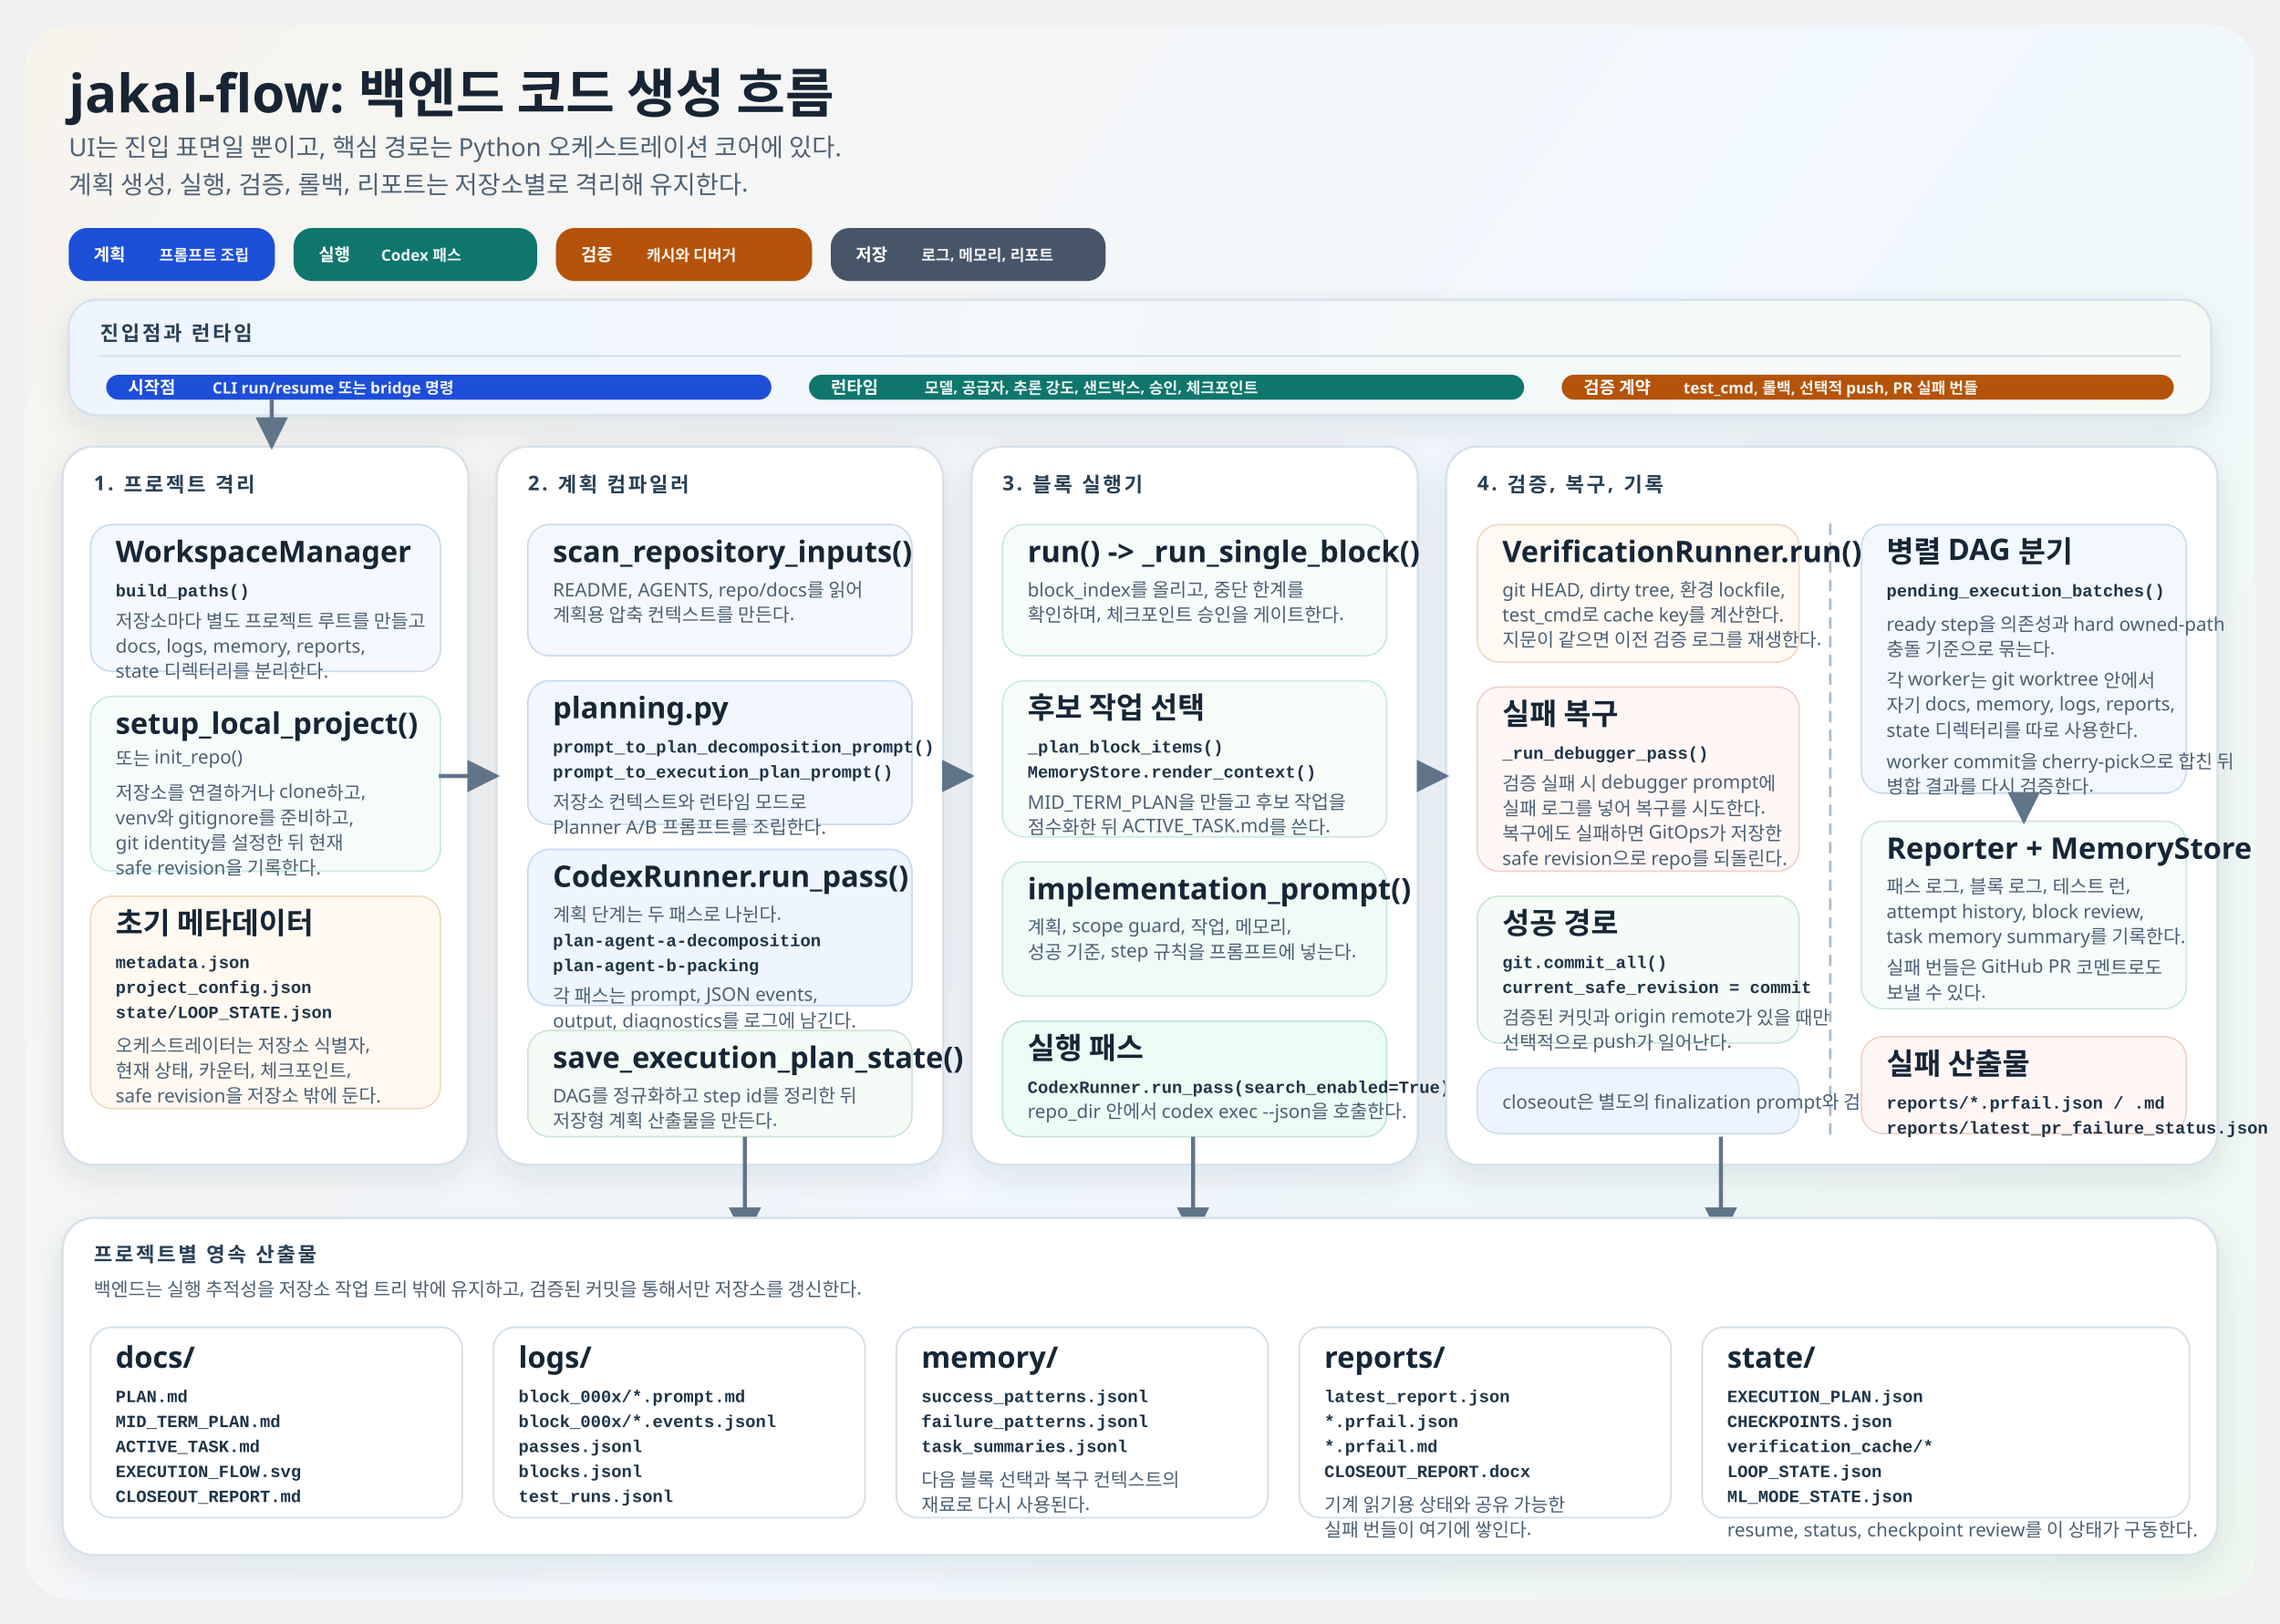
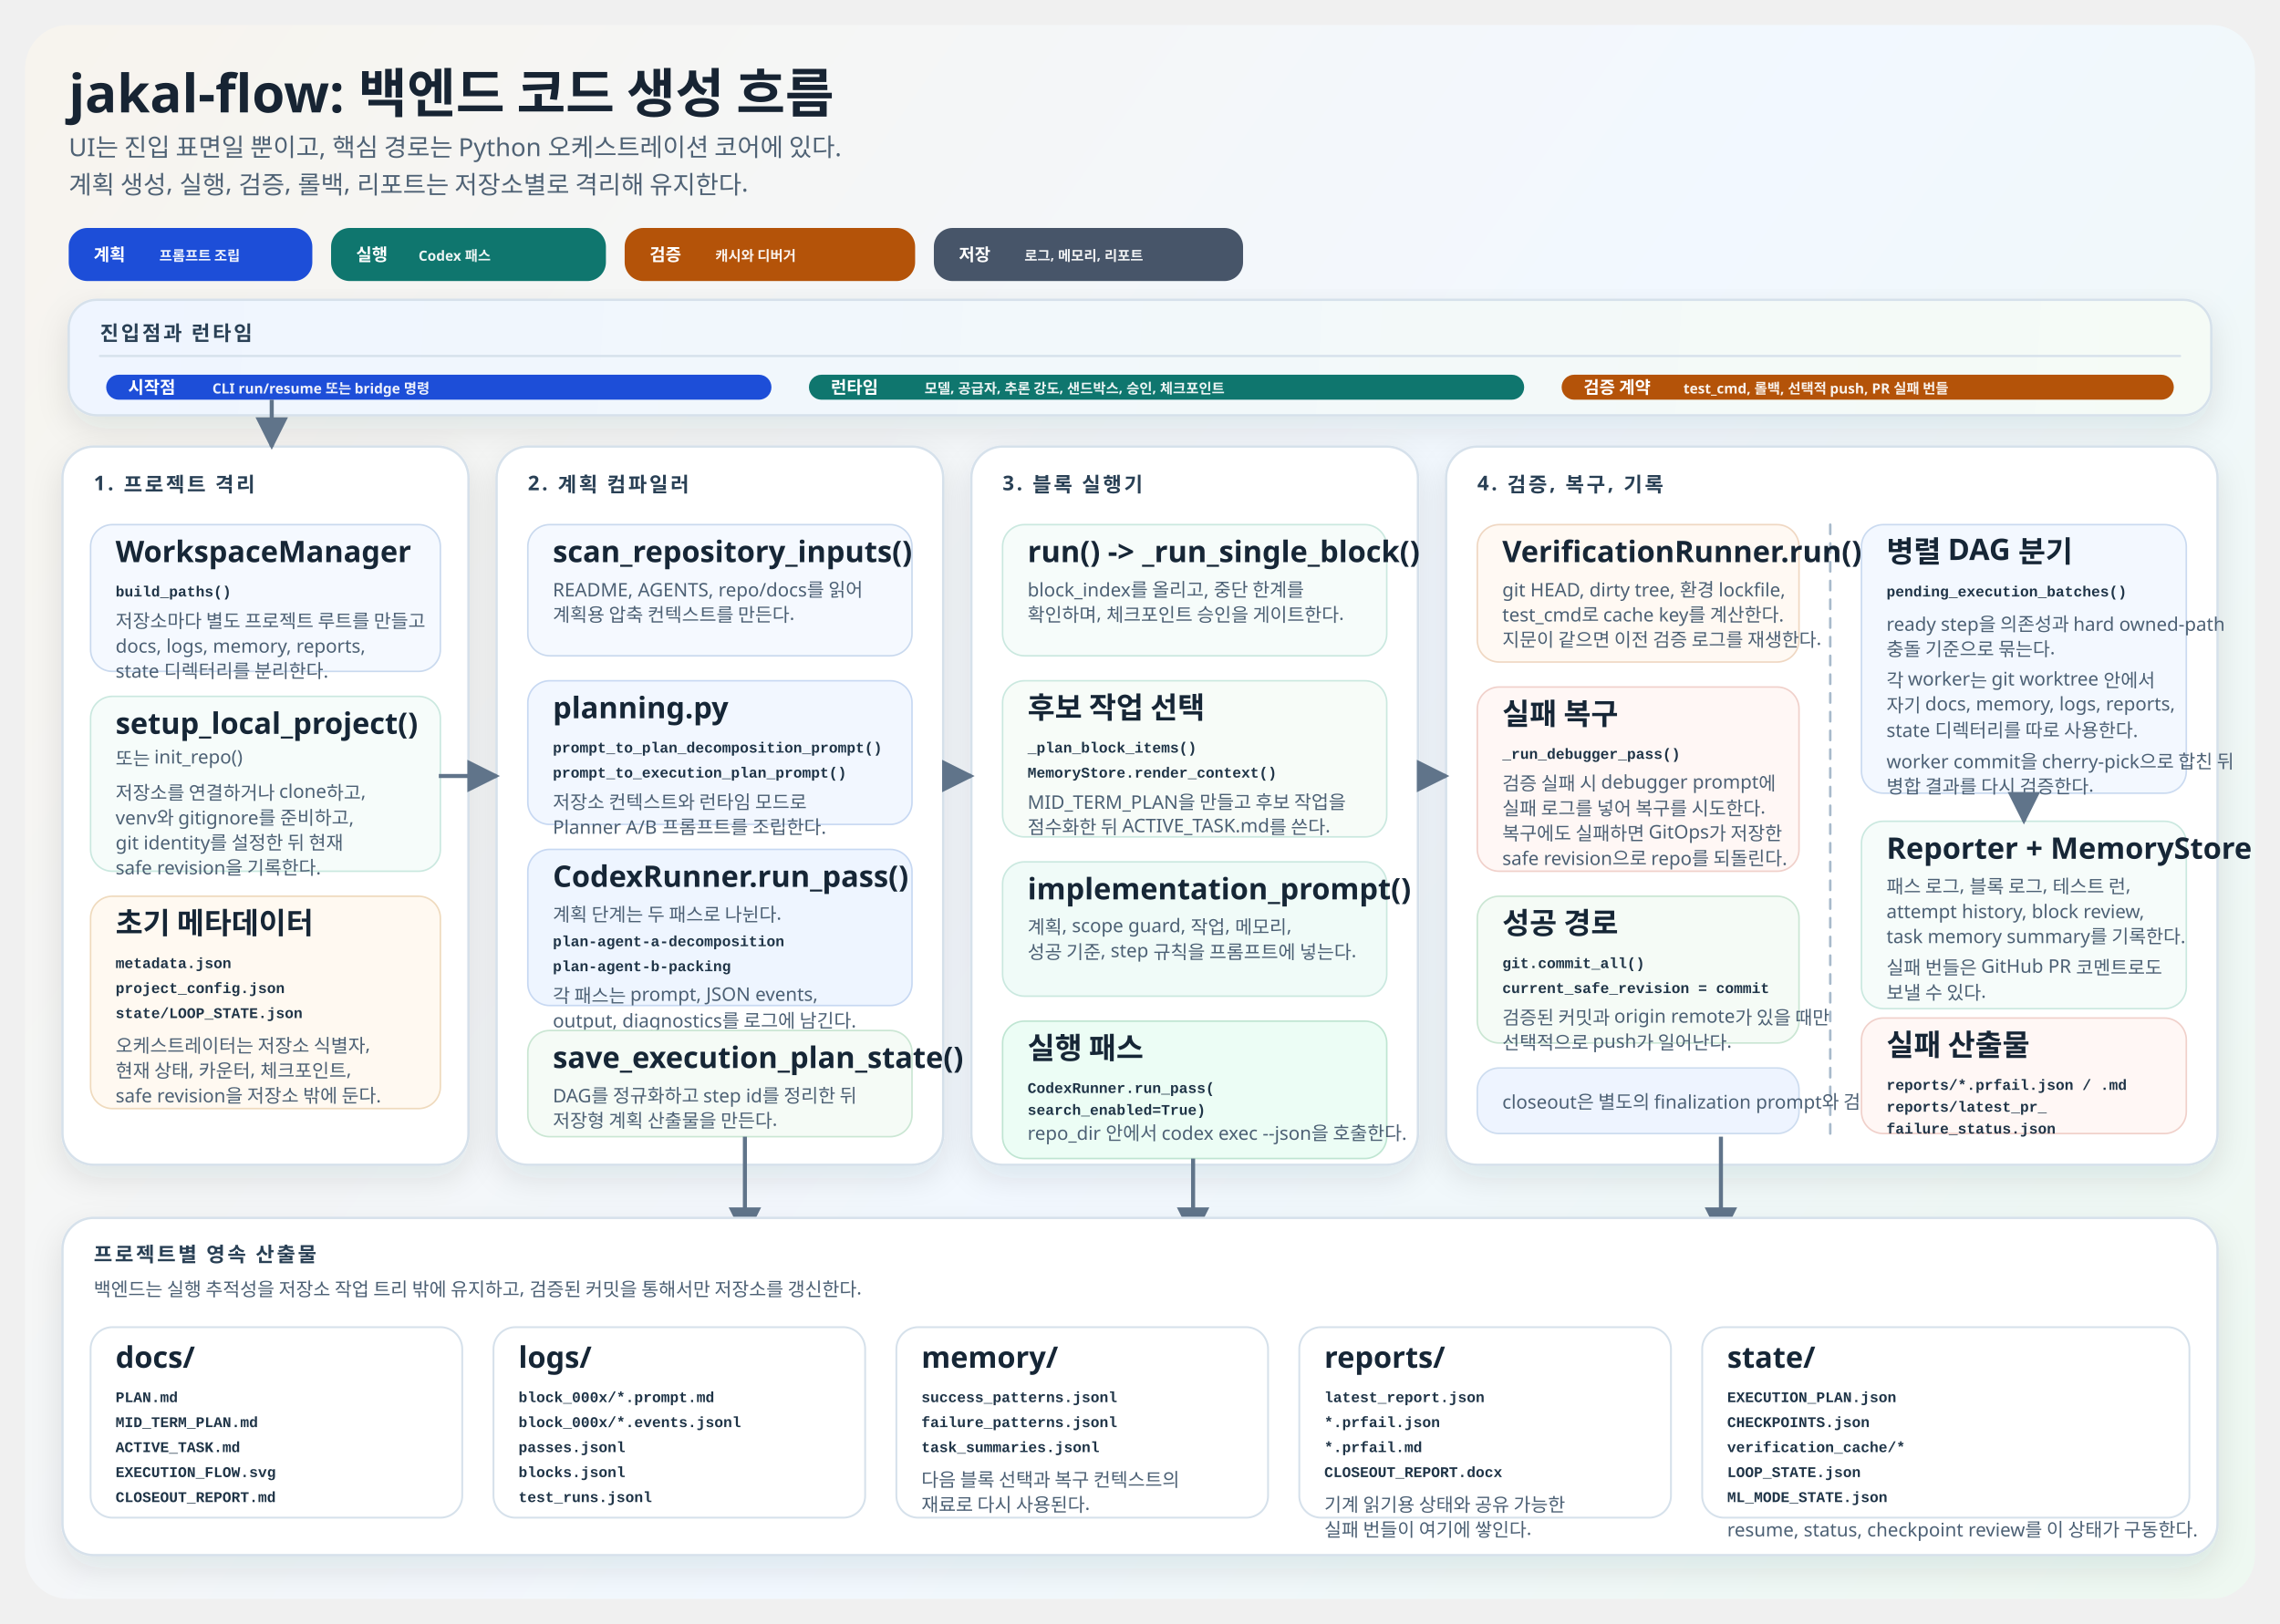
<svg xmlns="http://www.w3.org/2000/svg" width="1460" height="1040" viewBox="0 0 1460 1040" fill="none" role="img" aria-labelledby="title desc">
  <defs>
    <linearGradient id="bg" x1="36" y1="28" x2="1424" y2="1012" gradientUnits="userSpaceOnUse">
      <stop offset="0" stop-color="#F7F4EE" />
      <stop offset="0.55" stop-color="#F2F8FF" />
      <stop offset="1" stop-color="#EEF8F1" />
    </linearGradient>
    <linearGradient id="band" x1="42" y1="186" x2="1418" y2="264" gradientUnits="userSpaceOnUse">
      <stop offset="0" stop-color="#EFF5FF" />
      <stop offset="1" stop-color="#F5FBF6" />
    </linearGradient>
    <filter id="shadow" x="-20%" y="-20%" width="140%" height="160%">
      <feDropShadow dx="0" dy="8" stdDeviation="10" flood-color="#203040" flood-opacity="0.10" />
    </filter>
    <marker id="arrow" viewBox="0 0 10 10" refX="9" refY="5" markerWidth="8" markerHeight="8" orient="auto">
      <path d="M0 0L10 5L0 10Z" fill="#60748A" />
    </marker>
    <style>
      .title { font: 700 34px 'Segoe UI', 'Bahnschrift', 'Malgun Gothic', sans-serif; fill: #172433; }
      .subtitle { font: 500 16px 'Segoe UI', 'Malgun Gothic', sans-serif; fill: #4F6275; }
      .section { font: 700 13px 'Segoe UI', 'Bahnschrift', sans-serif; letter-spacing: 0.12em; fill: #294055; }
      .panelTitle { font: 700 19px 'Segoe UI', 'Bahnschrift', 'Malgun Gothic', sans-serif; fill: #162636; }
      .body { font: 500 12px 'Segoe UI', 'Malgun Gothic', sans-serif; fill: #4C6074; }
-       .mono { font: 700 11px 'Consolas', 'Courier New', monospace; fill: #1F3447; }
+       .mono { font: 700 9.5px 'Consolas', 'Courier New', monospace; fill: #1F3447; }
      .chipLabel { font: 700 11px 'Segoe UI', 'Bahnschrift', sans-serif; fill: #FFFFFF; }
-       .chipText { font: 600 10px 'Segoe UI', 'Malgun Gothic', sans-serif; fill: rgba(255,255,255,0.92); }
+       .chipText { font: 600 9px 'Segoe UI', 'Malgun Gothic', sans-serif; fill: rgba(255,255,255,0.92); }
      .panel { fill: #FFFFFF; stroke: #D6E1EB; stroke-width: 1.5; filter: url(#shadow); }
      .soft { fill: #FFFFFF; stroke: #D6E1EB; stroke-width: 1.2; }
      .line { stroke: #60748A; stroke-width: 2.6; fill: none; marker-end: url(#arrow); }
      .divider { stroke: #D6E1EB; stroke-width: 1.4; stroke-linecap: round; }
      .dash { stroke: #A8BACB; stroke-width: 1.6; stroke-linecap: round; stroke-dasharray: 6 6; }
    </style>
  </defs>
  <rect x="16" y="16" width="1428" height="1008" rx="28" fill="url(#bg)" />
  <text x="44" y="72" class="title">jakal-flow: 백엔드 코드 생성 흐름</text>
  <text x="44" y="100" class="subtitle">UI는 진입 표면일 뿐이고, 핵심 경로는 Python 오케스트레이션 코어에 있다.</text>
  <text x="44" y="124" class="subtitle">계획 생성, 실행, 검증, 롤백, 리포트는 저장소별로 격리해 유지한다.</text>
-   <rect x="44" y="146" width="132" height="34" rx="12" fill="#1D4ED8" />
+   <rect x="44" y="146" width="156" height="34" rx="12" fill="#1D4ED8" />
  <text x="60" y="167" class="chipLabel">계획</text>
  <text x="102" y="167" class="chipText">프롬프트 조립</text>
-   <rect x="188" y="146" width="156" height="34" rx="12" fill="#0F766E" />
-   <text x="204" y="167" class="chipLabel">실행</text>
-   <text x="244" y="167" class="chipText">Codex 패스</text>
-   <rect x="356" y="146" width="164" height="34" rx="12" fill="#B45309" />
-   <text x="372" y="167" class="chipLabel">검증</text>
-   <text x="414" y="167" class="chipText">캐시와 디버거</text>
-   <rect x="532" y="146" width="176" height="34" rx="12" fill="#475569" />
-   <text x="548" y="167" class="chipLabel">저장</text>
-   <text x="590" y="167" class="chipText">로그, 메모리, 리포트</text>
+   <rect x="212" y="146" width="176" height="34" rx="12" fill="#0F766E" />
+   <text x="228" y="167" class="chipLabel">실행</text>
+   <text x="268" y="167" class="chipText">Codex 패스</text>
+   <rect x="400" y="146" width="186" height="34" rx="12" fill="#B45309" />
+   <text x="416" y="167" class="chipLabel">검증</text>
+   <text x="458" y="167" class="chipText">캐시와 디버거</text>
+   <rect x="598" y="146" width="198" height="34" rx="12" fill="#475569" />
+   <text x="614" y="167" class="chipLabel">저장</text>
+   <text x="656" y="167" class="chipText">로그, 메모리, 리포트</text>
  <rect x="44" y="192" width="1372" height="74" rx="18" fill="url(#band)" stroke="#D6E1EB" stroke-width="1.5" filter="url(#shadow)" />
  <text x="64" y="218" class="section">진입점과 런타임</text>
  <line x1="64" y1="228" x2="1396" y2="228" class="divider" />
  <rect x="68" y="240" width="426" height="16" rx="8" fill="#1D4ED8" />
  <text x="82" y="252" class="chipLabel">시작점</text>
  <text x="136" y="252" class="chipText">CLI run/resume 또는 bridge 명령</text>
  <rect x="518" y="240" width="458" height="16" rx="8" fill="#0F766E" />
  <text x="532" y="252" class="chipLabel">런타임</text>
  <text x="592" y="252" class="chipText">모델, 공급자, 추론 강도, 샌드박스, 승인, 체크포인트</text>
  <rect x="1000" y="240" width="392" height="16" rx="8" fill="#B45309" />
  <text x="1014" y="252" class="chipLabel">검증 계약</text>
  <text x="1078" y="252" class="chipText">test_cmd, 롤백, 선택적 push, PR 실패 번들</text>
  <rect x="40" y="286" width="260" height="460" rx="20" class="panel" />
  <text x="60" y="314" class="section">1. 프로젝트 격리</text>
  <rect x="58" y="336" width="224" height="94" rx="14" fill="#F5F9FF" stroke="#C9D9EE" />
  <text x="74" y="360" class="panelTitle">WorkspaceManager</text>
  <text x="74" y="382" class="mono">build_paths()</text>
  <text x="74" y="402" class="body">저장소마다 별도 프로젝트 루트를 만들고</text>
  <text x="74" y="418" class="body">docs, logs, memory, reports,</text>
  <text x="74" y="434" class="body">state 디렉터리를 분리한다.</text>
  <rect x="58" y="446" width="224" height="112" rx="14" fill="#F6FCFA" stroke="#CAE8DF" />
  <text x="74" y="470" class="panelTitle">setup_local_project()</text>
  <text x="74" y="490" class="body">또는 init_repo()</text>
  <text x="74" y="512" class="body">저장소를 연결하거나 clone하고,</text>
  <text x="74" y="528" class="body">venv와 gitignore를 준비하고,</text>
  <text x="74" y="544" class="body">git identity를 설정한 뒤 현재</text>
  <text x="74" y="560" class="body">safe revision을 기록한다.</text>
  <rect x="58" y="574" width="224" height="136" rx="14" fill="#FFF9F1" stroke="#EFDABD" />
  <text x="74" y="598" class="panelTitle">초기 메타데이터</text>
  <text x="74" y="620" class="mono">metadata.json</text>
  <text x="74" y="636" class="mono">project_config.json</text>
  <text x="74" y="652" class="mono">state/LOOP_STATE.json</text>
  <text x="74" y="674" class="body">오케스트레이터는 저장소 식별자,</text>
  <text x="74" y="690" class="body">현재 상태, 카운터, 체크포인트,</text>
  <text x="74" y="706" class="body">safe revision을 저장소 밖에 둔다.</text>
  <rect x="318" y="286" width="286" height="460" rx="20" class="panel" />
  <text x="338" y="314" class="section">2. 계획 컴파일러</text>
  <rect x="338" y="336" width="246" height="84" rx="14" fill="#F5F9FF" stroke="#C9D9EE" />
  <text x="354" y="360" class="panelTitle">scan_repository_inputs()</text>
  <text x="354" y="382" class="body">README, AGENTS, repo/docs를 읽어</text>
  <text x="354" y="398" class="body">계획용 압축 컨텍스트를 만든다.</text>
  <rect x="338" y="436" width="246" height="92" rx="14" fill="#F2F7FF" stroke="#C7D8F2" />
  <text x="354" y="460" class="panelTitle">planning.py</text>
  <text x="354" y="482" class="mono">prompt_to_plan_decomposition_prompt()</text>
  <text x="354" y="498" class="mono">prompt_to_execution_plan_prompt()</text>
  <text x="354" y="518" class="body">저장소 컨텍스트와 런타임 모드로</text>
  <text x="354" y="534" class="body">Planner A/B 프롬프트를 조립한다.</text>
  <rect x="338" y="544" width="246" height="100" rx="14" fill="#EEF5FF" stroke="#C7D8F2" />
  <text x="354" y="568" class="panelTitle">CodexRunner.run_pass()</text>
  <text x="354" y="590" class="body">계획 단계는 두 패스로 나뉜다.</text>
  <text x="354" y="606" class="mono">plan-agent-a-decomposition</text>
  <text x="354" y="622" class="mono">plan-agent-b-packing</text>
  <text x="354" y="642" class="body">각 패스는 prompt, JSON events,</text>
  <text x="354" y="658" class="body">output, diagnostics를 로그에 남긴다.</text>
  <rect x="338" y="660" width="246" height="68" rx="14" fill="#F5FBF6" stroke="#CAE6D3" />
  <text x="354" y="684" class="panelTitle">save_execution_plan_state()</text>
  <text x="354" y="706" class="body">DAG를 정규화하고 step id를 정리한 뒤</text>
  <text x="354" y="722" class="body">저장형 계획 산출물을 만든다.</text>
  <rect x="622" y="286" width="286" height="460" rx="20" class="panel" />
  <text x="642" y="314" class="section">3. 블록 실행기</text>
  <rect x="642" y="336" width="246" height="84" rx="14" fill="#F6FCFA" stroke="#CAE8DF" />
  <text x="658" y="360" class="panelTitle">run() -&gt; _run_single_block()</text>
  <text x="658" y="382" class="body">block_index를 올리고, 중단 한계를</text>
  <text x="658" y="398" class="body">확인하며, 체크포인트 승인을 게이트한다.</text>
  <rect x="642" y="436" width="246" height="100" rx="14" fill="#F7FCF8" stroke="#CAE8DF" />
  <text x="658" y="460" class="panelTitle">후보 작업 선택</text>
  <text x="658" y="482" class="mono">_plan_block_items()</text>
  <text x="658" y="498" class="mono">MemoryStore.render_context()</text>
  <text x="658" y="518" class="body">MID_TERM_PLAN을 만들고 후보 작업을</text>
  <text x="658" y="534" class="body">점수화한 뒤 ACTIVE_TASK.md를 쓴다.</text>
  <rect x="642" y="552" width="246" height="86" rx="14" fill="#F0FBF8" stroke="#CAE8DF" />
  <text x="658" y="576" class="panelTitle">implementation_prompt()</text>
  <text x="658" y="598" class="body">계획, scope guard, 작업, 메모리,</text>
  <text x="658" y="614" class="body">성공 기준, step 규칙을 프롬프트에 넣는다.</text>
-   <rect x="642" y="654" width="246" height="74" rx="14" fill="#ECFDF5" stroke="#BFE5D2" />
+   <rect x="642" y="654" width="246" height="88" rx="14" fill="#ECFDF5" stroke="#BFE5D2" />
  <text x="658" y="678" class="panelTitle">실행 패스</text>
-   <text x="658" y="700" class="mono">CodexRunner.run_pass(search_enabled=True)</text>
-   <text x="658" y="716" class="body">repo_dir 안에서 codex exec --json을 호출한다.</text>
+   <text x="658" y="700" class="mono">CodexRunner.run_pass(</text>
+   <text x="658" y="714" class="mono">search_enabled=True)</text>
+   <text x="658" y="730" class="body">repo_dir 안에서 codex exec --json을 호출한다.</text>
  <rect x="926" y="286" width="494" height="460" rx="20" class="panel" />
  <text x="946" y="314" class="section">4. 검증, 복구, 기록</text>
  <line x1="1172" y1="336" x2="1172" y2="726" class="dash" />
  <rect x="946" y="336" width="206" height="88" rx="14" fill="#FFF9F3" stroke="#EFD7C2" />
  <text x="962" y="360" class="panelTitle">VerificationRunner.run()</text>
  <text x="962" y="382" class="body">git HEAD, dirty tree, 환경 lockfile,</text>
  <text x="962" y="398" class="body">test_cmd로 cache key를 계산한다.</text>
  <text x="962" y="414" class="body">지문이 같으면 이전 검증 로그를 재생한다.</text>
  <rect x="946" y="440" width="206" height="118" rx="14" fill="#FFF7F5" stroke="#F0D0CA" />
  <text x="962" y="464" class="panelTitle">실패 복구</text>
  <text x="962" y="486" class="mono">_run_debugger_pass()</text>
  <text x="962" y="506" class="body">검증 실패 시 debugger prompt에</text>
  <text x="962" y="522" class="body">실패 로그를 넣어 복구를 시도한다.</text>
  <text x="962" y="538" class="body">복구에도 실패하면 GitOps가 저장한</text>
  <text x="962" y="554" class="body">safe revision으로 repo를 되돌린다.</text>
  <rect x="946" y="574" width="206" height="94" rx="14" fill="#F5FBF6" stroke="#CAE6D3" />
  <text x="962" y="598" class="panelTitle">성공 경로</text>
  <text x="962" y="620" class="mono">git.commit_all()</text>
  <text x="962" y="636" class="mono">current_safe_revision = commit</text>
  <text x="962" y="656" class="body">검증된 커밋과 origin remote가 있을 때만</text>
  <text x="962" y="672" class="body">선택적으로 push가 일어난다.</text>
  <rect x="946" y="684" width="206" height="42" rx="14" fill="#EEF4FF" stroke="#CDDCEF" />
  <text x="962" y="710" class="body">closeout은 별도의 finalization prompt와 검증 패스를 사용한다.</text>
  <rect x="1192" y="336" width="208" height="172" rx="14" fill="#F3F8FF" stroke="#CADAF0" />
  <text x="1208" y="360" class="panelTitle">병렬 DAG 분기</text>
  <text x="1208" y="382" class="mono">pending_execution_batches()</text>
  <text x="1208" y="404" class="body">ready step을 의존성과 hard owned-path</text>
  <text x="1208" y="420" class="body">충돌 기준으로 묶는다.</text>
  <text x="1208" y="440" class="body">각 worker는 git worktree 안에서</text>
  <text x="1208" y="456" class="body">자기 docs, memory, logs, reports,</text>
  <text x="1208" y="472" class="body">state 디렉터리를 따로 사용한다.</text>
  <text x="1208" y="492" class="body">worker commit을 cherry-pick으로 합친 뒤</text>
  <text x="1208" y="508" class="body">병합 결과를 다시 검증한다.</text>
  <rect x="1192" y="526" width="208" height="120" rx="14" fill="#F6FCFA" stroke="#CAE8DF" />
  <text x="1208" y="550" class="panelTitle">Reporter + MemoryStore</text>
  <text x="1208" y="572" class="body">패스 로그, 블록 로그, 테스트 런,</text>
  <text x="1208" y="588" class="body">attempt history, block review,</text>
  <text x="1208" y="604" class="body">task memory summary를 기록한다.</text>
  <text x="1208" y="624" class="body">실패 번들은 GitHub PR 코멘트로도</text>
  <text x="1208" y="640" class="body">보낼 수 있다.</text>
-   <rect x="1192" y="664" width="208" height="62" rx="14" fill="#FFF7F5" stroke="#F0D0CA" />
-   <text x="1208" y="688" class="panelTitle">실패 산출물</text>
-   <text x="1208" y="710" class="mono">reports/*.prfail.json / .md</text>
-   <text x="1208" y="726" class="mono">reports/latest_pr_failure_status.json</text>
+   <rect x="1192" y="652" width="208" height="74" rx="14" fill="#FFF7F5" stroke="#F0D0CA" />
+   <text x="1208" y="676" class="panelTitle">실패 산출물</text>
+   <text x="1208" y="698" class="mono">reports/*.prfail.json / .md</text>
+   <text x="1208" y="712" class="mono">reports/latest_pr_</text>
+   <text x="1208" y="726" class="mono">failure_status.json</text>
  <path d="M281 497H318" class="line" />
  <path d="M604 497H622" class="line" />
  <path d="M908 497H926" class="line" />
  <path d="M174 256V286" class="line" />
  <path d="M477 728V792" class="line" />
-   <path d="M764 728V792" class="line" />
+   <path d="M764 742V792" class="line" />
  <path d="M1102 728V792" class="line" />
  <path d="M1296 508V526" class="line" />
  <rect x="40" y="780" width="1380" height="216" rx="20" class="panel" />
  <text x="60" y="808" class="section">프로젝트별 영속 산출물</text>
  <text x="60" y="830" class="body">백엔드는 실행 추적성을 저장소 작업 트리 밖에 유지하고, 검증된 커밋을 통해서만 저장소를 갱신한다.</text>
  <rect x="58" y="850" width="238" height="122" rx="14" class="soft" />
  <text x="74" y="876" class="panelTitle">docs/</text>
  <text x="74" y="898" class="mono">PLAN.md</text>
  <text x="74" y="914" class="mono">MID_TERM_PLAN.md</text>
  <text x="74" y="930" class="mono">ACTIVE_TASK.md</text>
  <text x="74" y="946" class="mono">EXECUTION_FLOW.svg</text>
  <text x="74" y="962" class="mono">CLOSEOUT_REPORT.md</text>
  <rect x="316" y="850" width="238" height="122" rx="14" class="soft" />
  <text x="332" y="876" class="panelTitle">logs/</text>
  <text x="332" y="898" class="mono">block_000x/*.prompt.md</text>
  <text x="332" y="914" class="mono">block_000x/*.events.jsonl</text>
  <text x="332" y="930" class="mono">passes.jsonl</text>
  <text x="332" y="946" class="mono">blocks.jsonl</text>
  <text x="332" y="962" class="mono">test_runs.jsonl</text>
  <rect x="574" y="850" width="238" height="122" rx="14" class="soft" />
  <text x="590" y="876" class="panelTitle">memory/</text>
  <text x="590" y="898" class="mono">success_patterns.jsonl</text>
  <text x="590" y="914" class="mono">failure_patterns.jsonl</text>
  <text x="590" y="930" class="mono">task_summaries.jsonl</text>
  <text x="590" y="952" class="body">다음 블록 선택과 복구 컨텍스트의</text>
  <text x="590" y="968" class="body">재료로 다시 사용된다.</text>
  <rect x="832" y="850" width="238" height="122" rx="14" class="soft" />
  <text x="848" y="876" class="panelTitle">reports/</text>
  <text x="848" y="898" class="mono">latest_report.json</text>
  <text x="848" y="914" class="mono">*.prfail.json</text>
  <text x="848" y="930" class="mono">*.prfail.md</text>
  <text x="848" y="946" class="mono">CLOSEOUT_REPORT.docx</text>
  <text x="848" y="968" class="body">기계 읽기용 상태와 공유 가능한</text>
  <text x="848" y="984" class="body">실패 번들이 여기에 쌓인다.</text>
  <rect x="1090" y="850" width="312" height="122" rx="14" class="soft" />
  <text x="1106" y="876" class="panelTitle">state/</text>
  <text x="1106" y="898" class="mono">EXECUTION_PLAN.json</text>
  <text x="1106" y="914" class="mono">CHECKPOINTS.json</text>
  <text x="1106" y="930" class="mono">verification_cache/*</text>
  <text x="1106" y="946" class="mono">LOOP_STATE.json</text>
  <text x="1106" y="962" class="mono">ML_MODE_STATE.json</text>
  <text x="1106" y="984" class="body">resume, status, checkpoint review를 이 상태가 구동한다.</text>
</svg>
